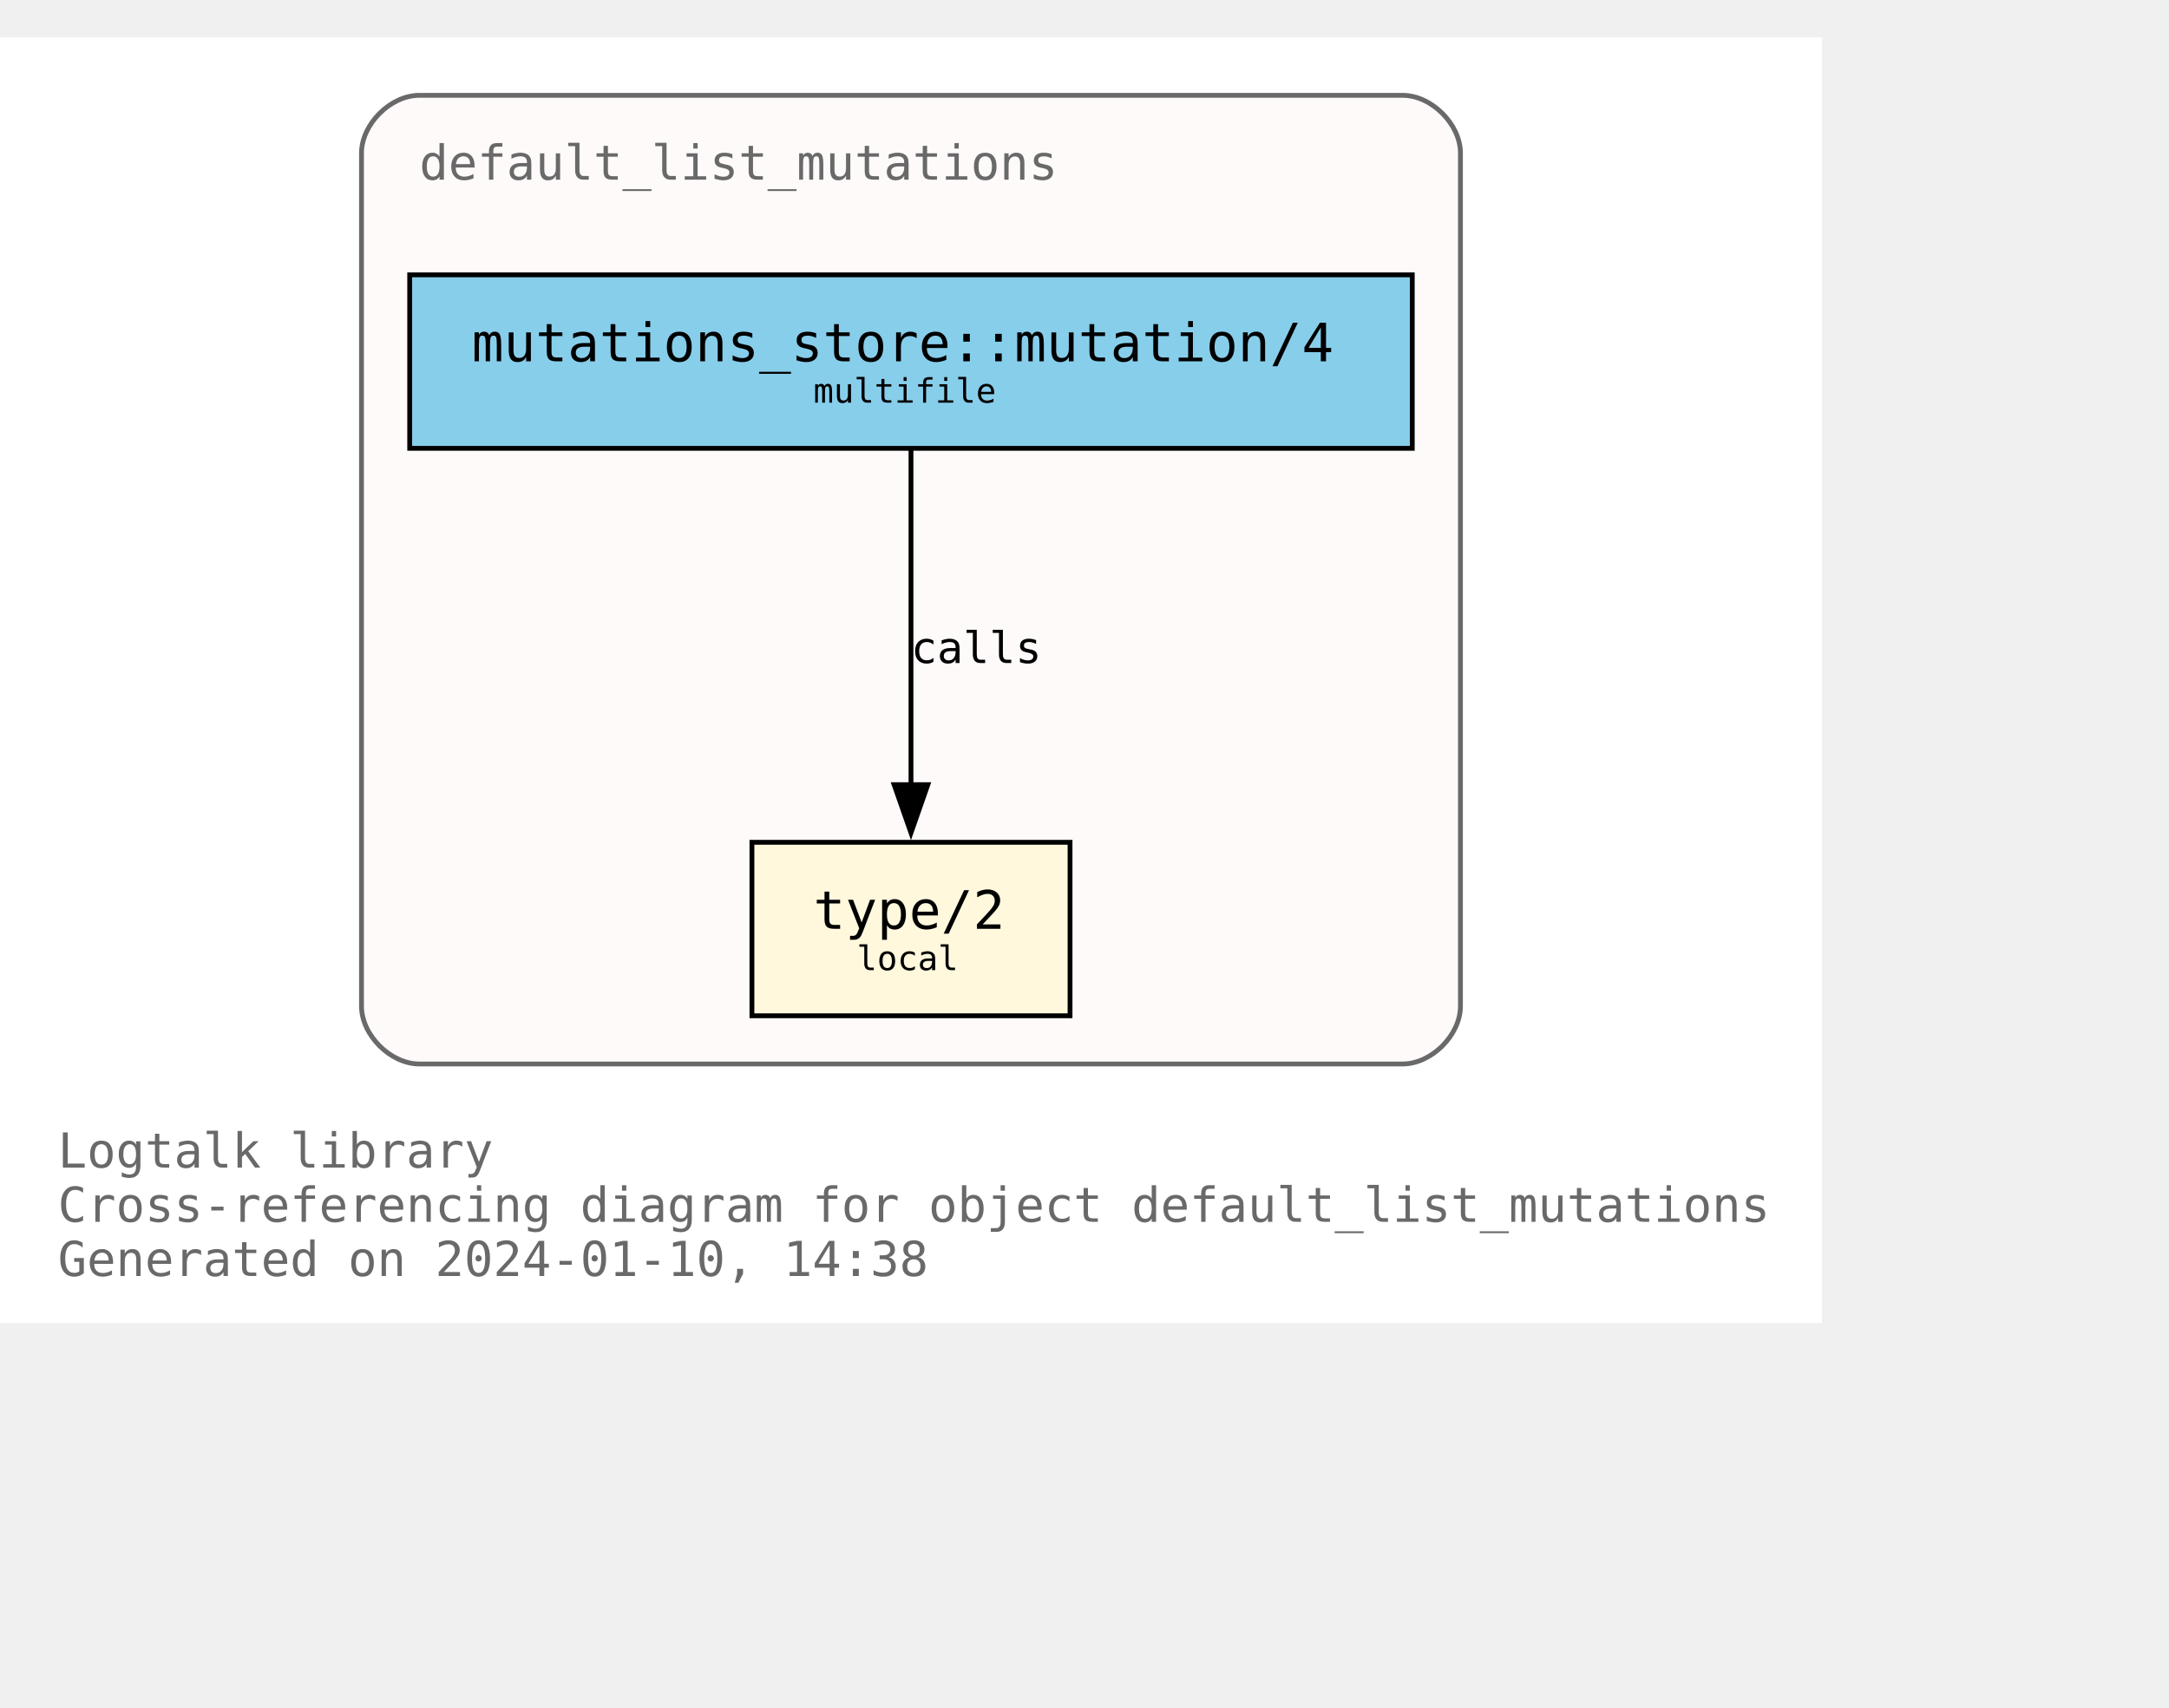
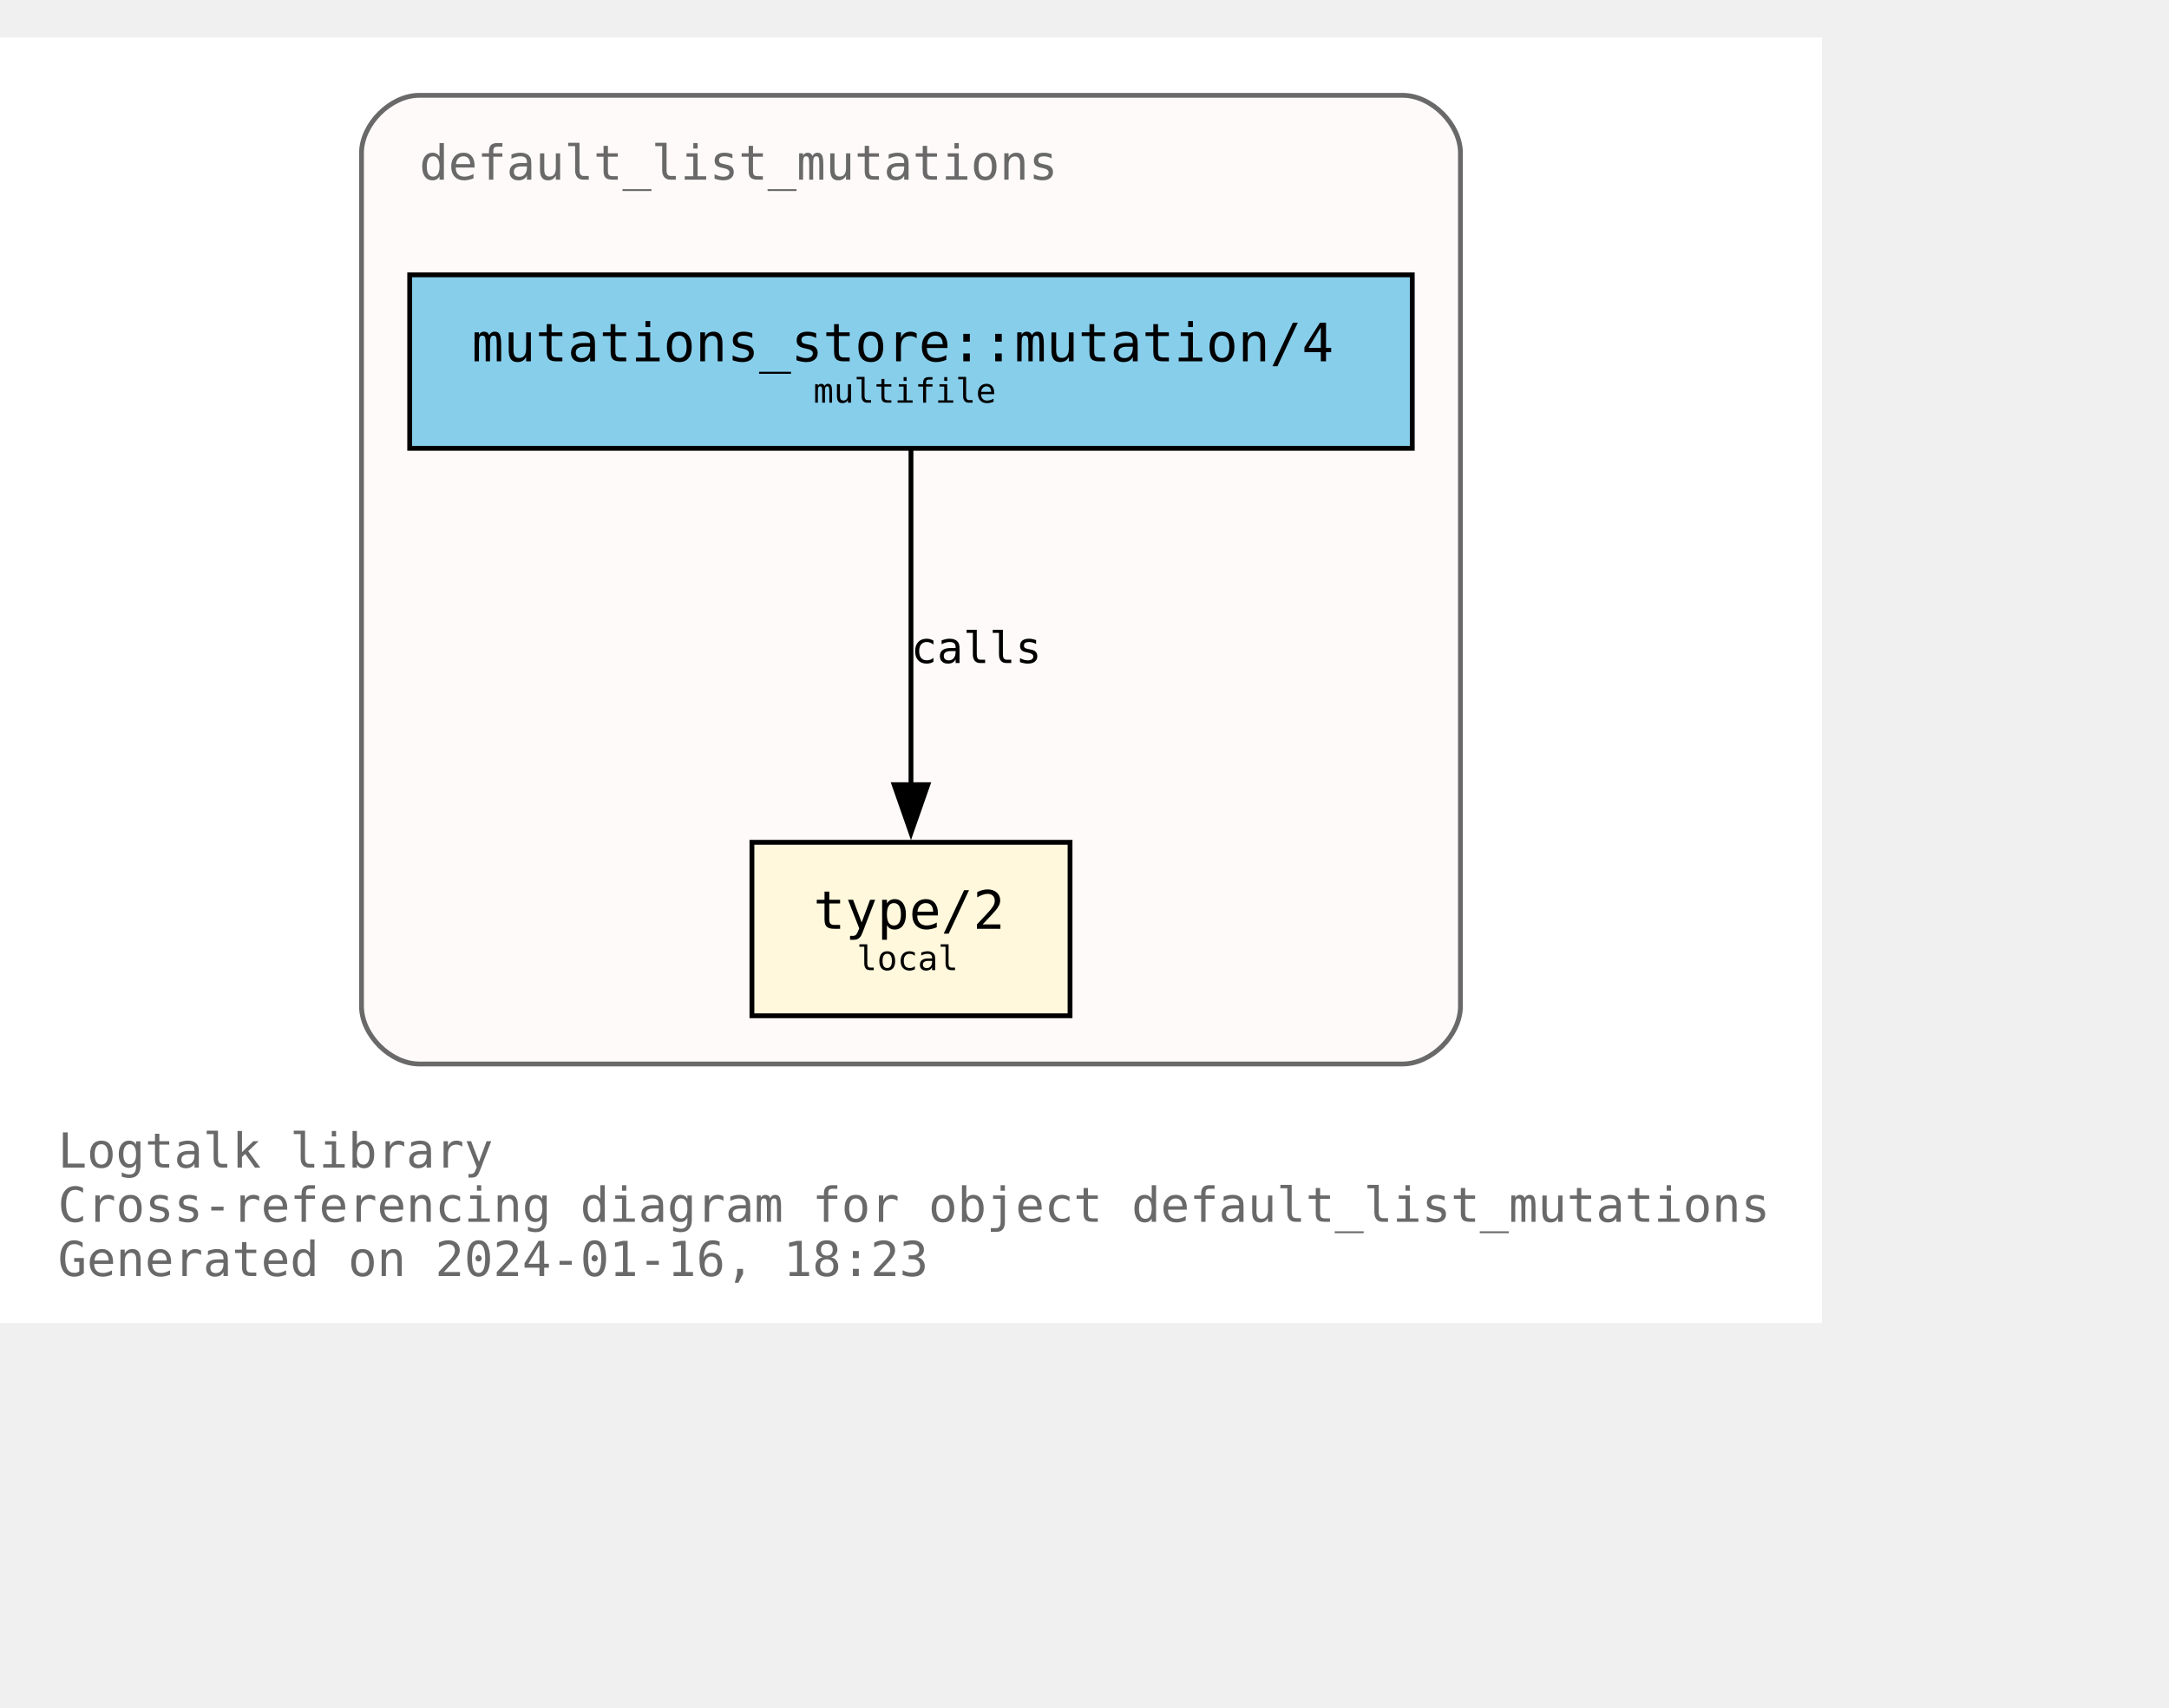
<svg xmlns="http://www.w3.org/2000/svg" xmlns:xlink="http://www.w3.org/1999/xlink" width="522pt" height="411pt" viewBox="72.00 72.00 450.00 338.75">
  <g id="graph0" class="graph" transform="scale(1 1) rotate(0) translate(76 334.75)">
    <polygon fill="white" stroke="none" points="-4,4 -4,-262.75 374,-262.75 374,4 -4,4" />
    <text text-anchor="start" x="8" y="-28.25" font-family="Monospace" font-size="10.00" fill="dimgray">Logtalk library</text>
    <text text-anchor="start" x="8" y="-17" font-family="Monospace" font-size="10.00" fill="dimgray">Cross-referencing diagram for object default_list_mutations</text>
-     <text text-anchor="start" x="8" y="-5.75" font-family="Monospace" font-size="10.00" fill="dimgray">Generated on 2024-01-10, 14:38</text>
+     <text text-anchor="start" x="8" y="-5.75" font-family="Monospace" font-size="10.00" fill="dimgray">Generated on 2024-01-16, 18:23</text>
    <g id="clust1" class="cluster">
      <g id="a_clust1">
        <a xlink:title="default_list_mutations">
          <path fill="snow" stroke="dimgray" d="M83,-49.75C83,-49.75 287,-49.75 287,-49.75 293,-49.75 299,-55.75 299,-61.75 299,-61.75 299,-238.75 299,-238.75 299,-244.75 293,-250.75 287,-250.75 287,-250.75 83,-250.75 83,-250.75 77,-250.75 71,-244.75 71,-238.75 71,-238.75 71,-61.75 71,-61.75 71,-55.75 77,-49.75 83,-49.75" />
          <g id="a_clust1_0">
-             <a xlink:href="https://github.com/LogtalkDotOrg/logtalk3/tree/070e2cca365df65e804788c044d36ba304dbda7d/library/mutations/default_list_mutations.lgt" xlink:title="https://github.com/LogtalkDotOrg/logtalk3/tree/070e2cca365df65e804788c044d36ba304dbda7d/library/mutations/default_list_mutations.lgt">
+             <a xlink:href="https://github.com/LogtalkDotOrg/logtalk3/tree/10b069f6686056be78c16f819fd591b819998581/library/mutations/default_list_mutations.lgt" xlink:title="https://github.com/LogtalkDotOrg/logtalk3/tree/10b069f6686056be78c16f819fd591b819998581/library/mutations/default_list_mutations.lgt">
              <text text-anchor="start" x="83" y="-233.25" font-family="Monospace" font-size="10.00" fill="dimgray">default_list_mutations</text>
            </a>
          </g>
        </a>
      </g>
    </g>
    <g id="node1" class="node">
      <g id="a_node1">
-         <a xlink:href="https://github.com/LogtalkDotOrg/logtalk3/tree/070e2cca365df65e804788c044d36ba304dbda7d/library/mutations/default_list_mutations.lgt#L67" xlink:title="https://github.com/LogtalkDotOrg/logtalk3/tree/070e2cca365df65e804788c044d36ba304dbda7d/library/mutations/default_list_mutations.lgt#L67">
+         <a xlink:href="https://github.com/LogtalkDotOrg/logtalk3/tree/10b069f6686056be78c16f819fd591b819998581/library/mutations/default_list_mutations.lgt#L67" xlink:title="https://github.com/LogtalkDotOrg/logtalk3/tree/10b069f6686056be78c16f819fd591b819998581/library/mutations/default_list_mutations.lgt#L67">
          <polygon fill="cornsilk" stroke="black" points="218,-95.75 152,-95.75 152,-59.75 218,-59.75 218,-95.75" />
          <text text-anchor="start" x="159.88" y="-78.58" font-family="Monospace" font-size="9.00"> </text>
          <text text-anchor="start" x="164.75" y="-77.8" font-family="Monospace" font-size="11.00">type/2</text>
          <text text-anchor="start" x="204.88" y="-78.58" font-family="Monospace" font-size="9.00"> </text>
          <text text-anchor="start" x="159.88" y="-67.7" font-family="Monospace" font-size="9.00"> </text>
          <text text-anchor="start" x="173.75" y="-69.22" font-family="Monospace" font-size="7.00">local</text>
          <text text-anchor="start" x="204.88" y="-67.7" font-family="Monospace" font-size="9.00"> </text>
        </a>
      </g>
    </g>
    <g id="node2" class="node">
      <g id="a_node2">
-         <a xlink:href="https://github.com/LogtalkDotOrg/logtalk3/tree/070e2cca365df65e804788c044d36ba304dbda7d/library/mutations/default_list_mutations.lgt#L41" xlink:title="https://github.com/LogtalkDotOrg/logtalk3/tree/070e2cca365df65e804788c044d36ba304dbda7d/library/mutations/default_list_mutations.lgt#L41">
+         <a xlink:href="https://github.com/LogtalkDotOrg/logtalk3/tree/10b069f6686056be78c16f819fd591b819998581/library/mutations/default_list_mutations.lgt#L41" xlink:title="https://github.com/LogtalkDotOrg/logtalk3/tree/10b069f6686056be78c16f819fd591b819998581/library/mutations/default_list_mutations.lgt#L41">
          <polygon fill="skyblue" stroke="black" points="289,-213.5 81,-213.5 81,-177.5 289,-177.5 289,-213.5" />
          <text text-anchor="start" x="88.88" y="-196.32" font-family="Monospace" font-size="9.00"> </text>
          <text text-anchor="start" x="93.88" y="-195.55" font-family="Monospace" font-size="11.00">mutations_store::mutation/4</text>
          <text text-anchor="start" x="275.88" y="-196.32" font-family="Monospace" font-size="9.00"> </text>
          <text text-anchor="start" x="88.88" y="-185.45" font-family="Monospace" font-size="9.00"> </text>
          <text text-anchor="start" x="164.75" y="-186.97" font-family="Monospace" font-size="7.00">multifile</text>
          <text text-anchor="start" x="275.88" y="-185.45" font-family="Monospace" font-size="9.00"> </text>
        </a>
      </g>
    </g>
    <g id="edge1" class="edge">
      <g id="a_edge1">
-         <a xlink:href="https://github.com/LogtalkDotOrg/logtalk3/tree/070e2cca365df65e804788c044d36ba304dbda7d/library/mutations/default_list_mutations.lgt#L41" xlink:title="calls">
+         <a xlink:href="https://github.com/LogtalkDotOrg/logtalk3/tree/10b069f6686056be78c16f819fd591b819998581/library/mutations/default_list_mutations.lgt#L41" xlink:title="calls">
          <path fill="none" stroke="black" d="M185,-177.17C185,-158.76 185,-129.35 185,-107.46" />
          <polygon fill="black" stroke="black" points="188.5,-107.71 185,-97.71 181.5,-107.71 188.5,-107.71" />
        </a>
      </g>
      <g id="a_edge1-label">
-         <a xlink:href="https://github.com/LogtalkDotOrg/logtalk3/tree/070e2cca365df65e804788c044d36ba304dbda7d/library/mutations/default_list_mutations.lgt#L41" xlink:title="https://github.com/LogtalkDotOrg/logtalk3/tree/070e2cca365df65e804788c044d36ba304dbda7d/library/mutations/default_list_mutations.lgt#L41">
+         <a xlink:href="https://github.com/LogtalkDotOrg/logtalk3/tree/10b069f6686056be78c16f819fd591b819998581/library/mutations/default_list_mutations.lgt#L41" xlink:title="https://github.com/LogtalkDotOrg/logtalk3/tree/10b069f6686056be78c16f819fd591b819998581/library/mutations/default_list_mutations.lgt#L41">
          <text text-anchor="start" x="185" y="-132.95" font-family="Monospace" font-size="9.00">calls</text>
        </a>
      </g>
    </g>
  </g>
</svg>
